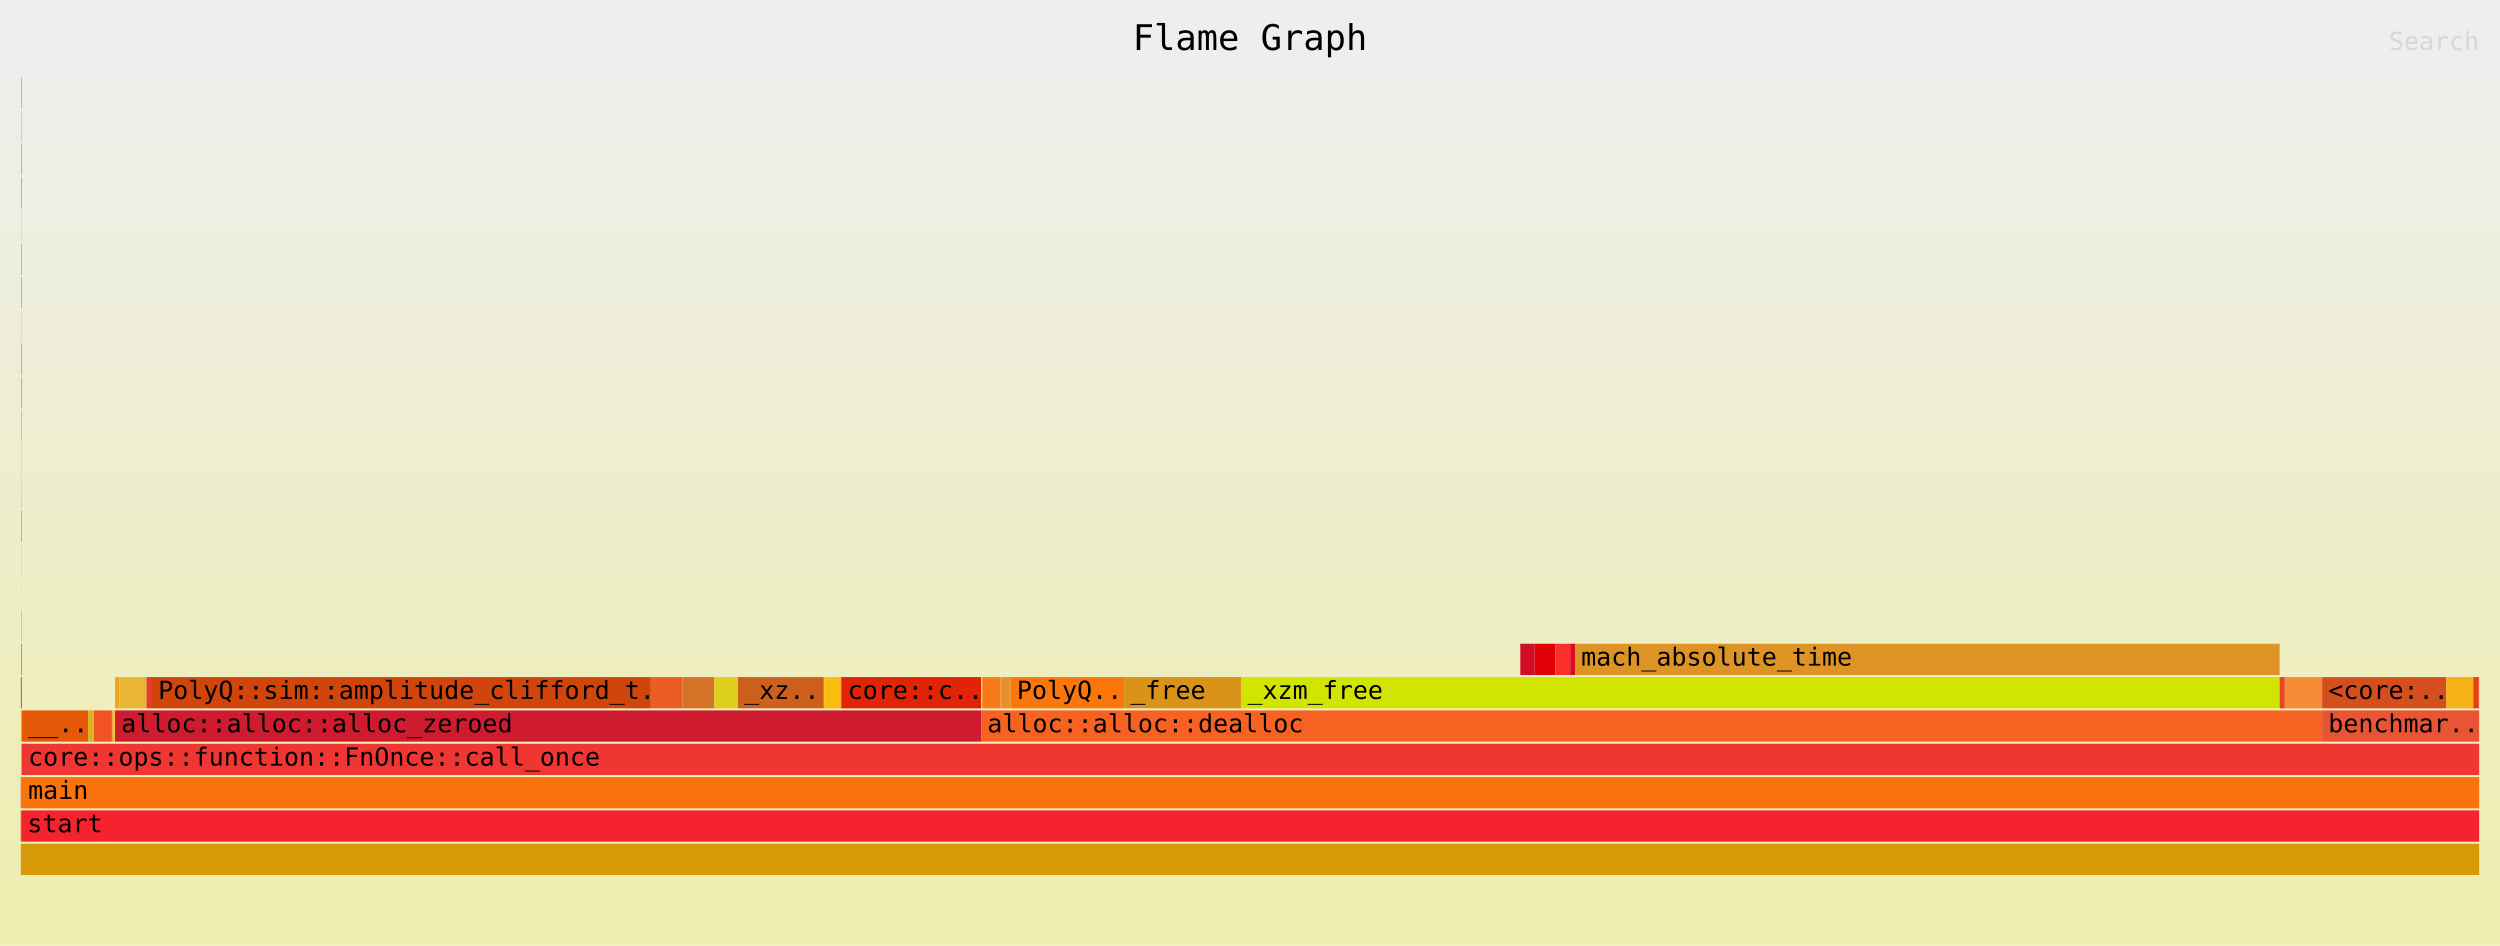
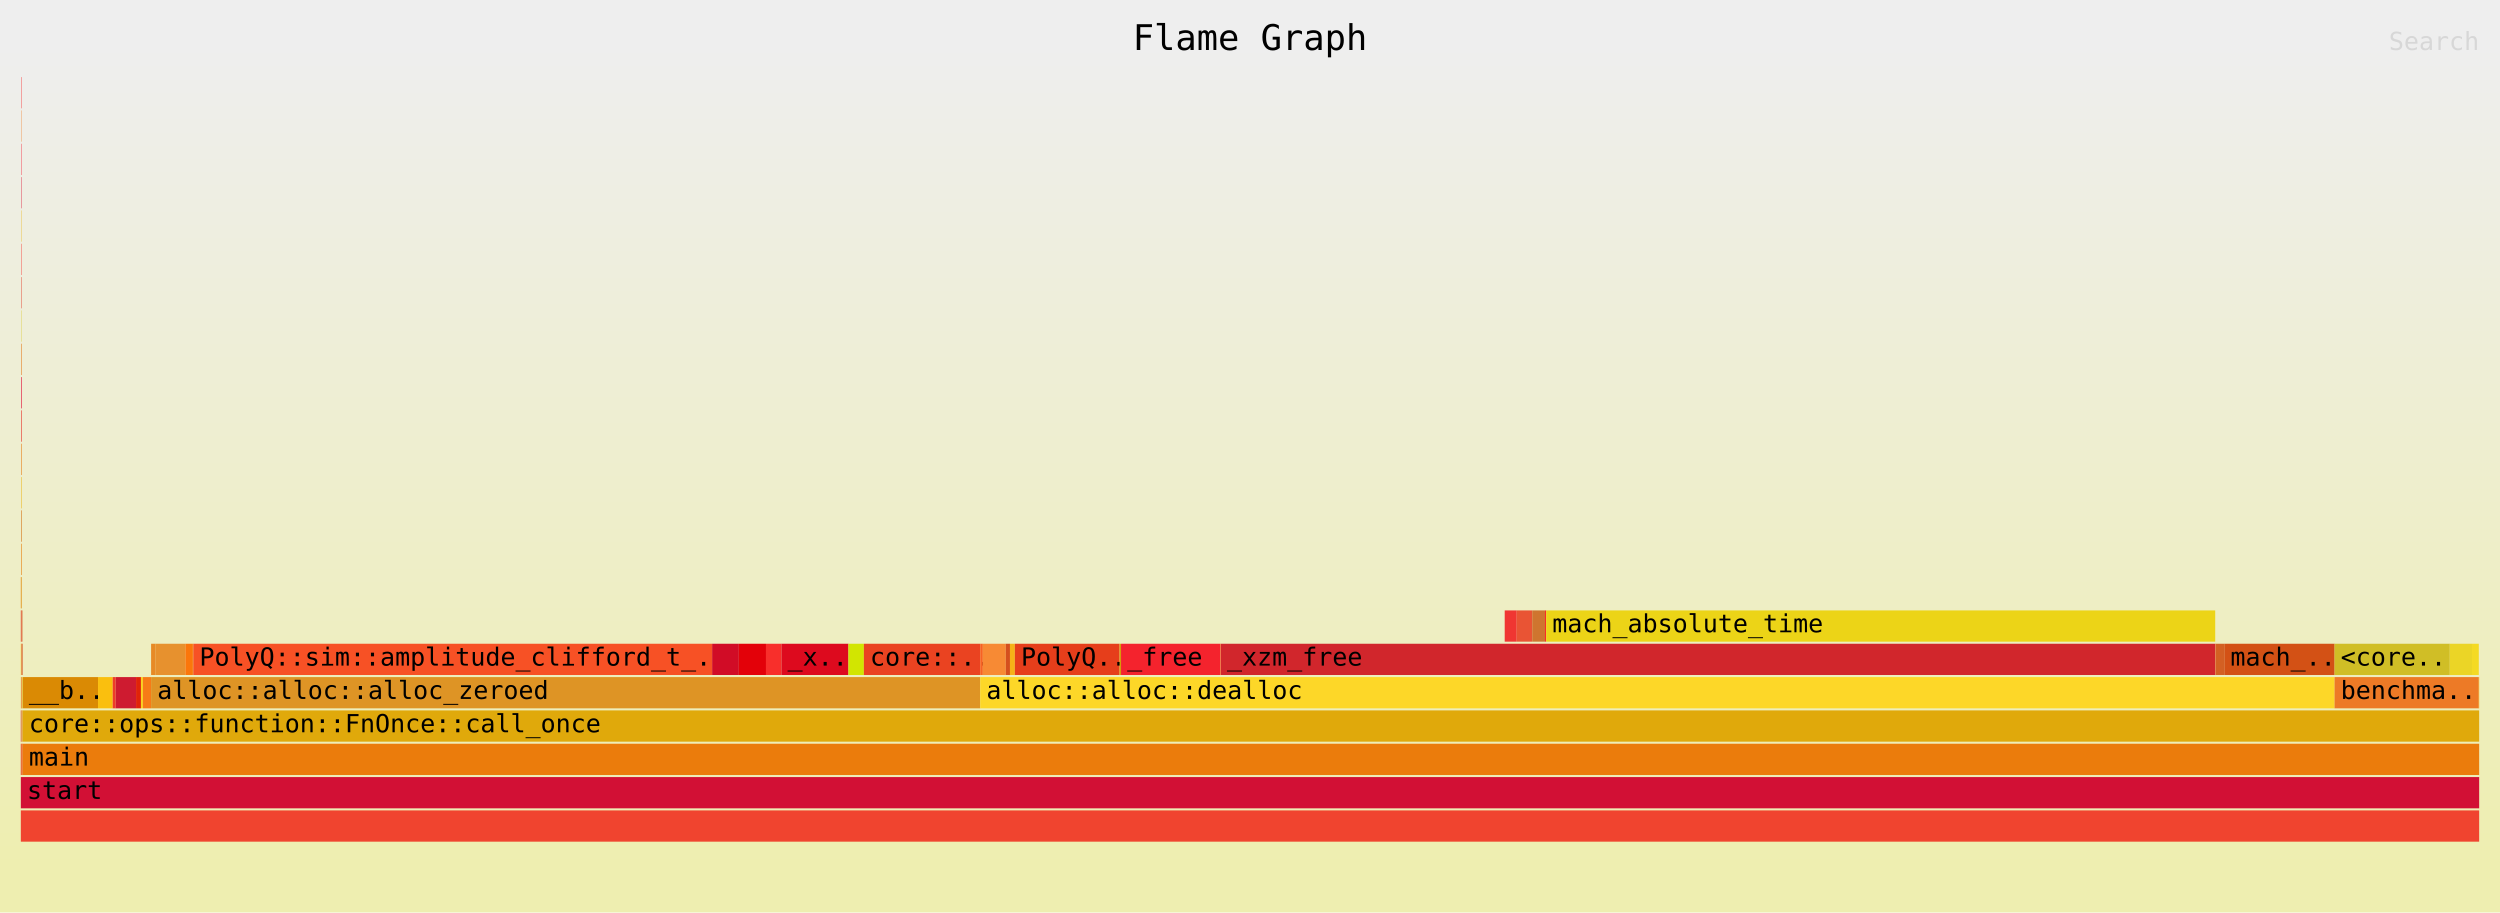
- <svg xmlns="http://www.w3.org/2000/svg" xmlns:ns1="http://github.com/jonhoo/inferno" version="1.1" width="1200" height="454" viewBox="0 0 1200 454">
+ <svg xmlns="http://www.w3.org/2000/svg" xmlns:ns1="http://github.com/jonhoo/inferno" version="1.1" width="1200" height="438" viewBox="0 0 1200 438">
  <defs>
    <linearGradient id="background" y1="0" y2="1" x1="0" x2="0">
      <stop stop-color="#eeeeee" offset="5%" />
      <stop stop-color="#eeeeb0" offset="95%" />
    </linearGradient>
  </defs>
  <style type="text/css">
text { font-family:monospace; font-size:12px }
#title { text-anchor:middle; font-size:17px; }
#matched { text-anchor:end; }
#search { text-anchor:end; opacity:0.1; cursor:pointer; }
#search:hover, #search.show { opacity:1; }
#subtitle { text-anchor:middle; font-color:rgb(160,160,160); }
#unzoom { cursor:pointer; }
#frames &gt; *:hover { stroke:black; stroke-width:0.5; cursor:pointer; }
.hide { display:none; }
.parent { opacity:0.5; }
</style>
-   <rect x="0" y="0" width="100%" height="454" fill="url(#background)" />
+   <rect x="0" y="0" width="100%" height="438" fill="url(#background)" />
  <text id="title" fill="rgb(0,0,0)" x="50%" y="24.00">Flame Graph</text>
-   <text id="details" fill="rgb(0,0,0)" x="10" y="437.00"> </text>
+   <text id="details" fill="rgb(0,0,0)" x="10" y="421.00"> </text>
  <text id="unzoom" class="hide" fill="rgb(0,0,0)" x="10" y="24.00">Reset Zoom</text>
  <text id="search" fill="rgb(0,0,0)" x="1190" y="24.00">Search</text>
-   <text id="matched" fill="rgb(0,0,0)" x="1190" y="437.00"> </text>
-   <svg id="frames" x="10" width="1180" total_samples="6653">
-     <g>
-       <rect x="0%" y="389" width="0.015%" height="15" fill="rgb(227,0,7)" ns1:x="0" ns1:w="1" />
-       <text x="0.25%" y="399.50" />
-     </g>
-     <g>
-       <rect x="0%" y="373" width="0.015%" height="15" fill="rgb(217,0,24)" ns1:x="0" ns1:w="1" />
-       <text x="0.25%" y="383.50" />
-     </g>
-     <g>
-       <rect x="0%" y="357" width="0.015%" height="15" fill="rgb(221,193,54)" ns1:x="0" ns1:w="1" />
+   <text id="matched" fill="rgb(0,0,0)" x="1190" y="421.00"> </text>
+   <svg id="frames" x="10" width="1180" total_samples="6529">
+     <g>
+       <rect x="0%" y="357" width="0.015%" height="15" fill="rgb(227,0,7)" ns1:x="0" ns1:w="1" />
      <text x="0.25%" y="367.50" />
    </g>
    <g>
-       <rect x="0%" y="341" width="0.015%" height="15" fill="rgb(248,212,6)" ns1:x="0" ns1:w="1" />
+       <rect x="0%" y="341" width="0.015%" height="15" fill="rgb(217,0,24)" ns1:x="0" ns1:w="1" />
      <text x="0.25%" y="351.50" />
    </g>
    <g>
-       <rect x="0%" y="325" width="0.015%" height="15" fill="rgb(208,68,35)" ns1:x="0" ns1:w="1" />
+       <rect x="0%" y="325" width="0.015%" height="15" fill="rgb(221,193,54)" ns1:x="0" ns1:w="1" />
      <text x="0.25%" y="335.50" />
    </g>
    <g>
-       <rect x="0.015%" y="357" width="0.015%" height="15" fill="rgb(232,128,0)" ns1:x="1" ns1:w="1" />
-       <text x="0.265%" y="367.50" />
+       <rect x="0%" y="309" width="0.015%" height="15" fill="rgb(248,212,6)" ns1:x="0" ns1:w="1" />
+       <text x="0.25%" y="319.50" />
+     </g>
+     <g>
+       <rect x="0%" y="293" width="0.015%" height="15" fill="rgb(208,68,35)" ns1:x="0" ns1:w="1" />
+       <text x="0.25%" y="303.50" />
+     </g>
+     <g>
+       <rect x="0%" y="277" width="0.015%" height="15" fill="rgb(232,128,0)" ns1:x="0" ns1:w="1" />
+       <text x="0.25%" y="287.50" />
    </g>
    <g>
      <rect x="0.015%" y="341" width="0.015%" height="15" fill="rgb(207,160,47)" ns1:x="1" ns1:w="1" />
      <text x="0.265%" y="351.50" />
    </g>
    <g>
      <rect x="0.015%" y="325" width="0.015%" height="15" fill="rgb(228,23,34)" ns1:x="1" ns1:w="1" />
      <text x="0.265%" y="335.50" />
    </g>
    <g>
      <rect x="0.015%" y="309" width="0.015%" height="15" fill="rgb(218,30,26)" ns1:x="1" ns1:w="1" />
      <text x="0.265%" y="319.50" />
    </g>
    <g>
      <rect x="0.015%" y="293" width="0.015%" height="15" fill="rgb(220,122,19)" ns1:x="1" ns1:w="1" />
      <text x="0.265%" y="303.50" />
    </g>
    <g>
      <rect x="0.015%" y="277" width="0.015%" height="15" fill="rgb(250,228,42)" ns1:x="1" ns1:w="1" />
      <text x="0.265%" y="287.50" />
    </g>
    <g>
      <rect x="0.015%" y="261" width="0.015%" height="15" fill="rgb(240,193,28)" ns1:x="1" ns1:w="1" />
      <text x="0.265%" y="271.50" />
    </g>
    <g>
      <rect x="0.015%" y="245" width="0.015%" height="15" fill="rgb(216,20,37)" ns1:x="1" ns1:w="1" />
      <text x="0.265%" y="255.50" />
    </g>
    <g>
      <rect x="0.015%" y="229" width="0.015%" height="15" fill="rgb(206,188,39)" ns1:x="1" ns1:w="1" />
      <text x="0.265%" y="239.50" />
    </g>
    <g>
      <rect x="0.015%" y="213" width="0.015%" height="15" fill="rgb(217,207,13)" ns1:x="1" ns1:w="1" />
      <text x="0.265%" y="223.50" />
    </g>
    <g>
      <rect x="0.015%" y="197" width="0.015%" height="15" fill="rgb(231,73,38)" ns1:x="1" ns1:w="1" />
      <text x="0.265%" y="207.50" />
    </g>
    <g>
      <rect x="0.015%" y="181" width="0.015%" height="15" fill="rgb(225,20,46)" ns1:x="1" ns1:w="1" />
      <text x="0.265%" y="191.50" />
    </g>
    <g>
      <rect x="0.015%" y="165" width="0.015%" height="15" fill="rgb(210,31,41)" ns1:x="1" ns1:w="1" />
      <text x="0.265%" y="175.50" />
    </g>
    <g>
      <rect x="0.015%" y="149" width="0.015%" height="15" fill="rgb(221,200,47)" ns1:x="1" ns1:w="1" />
      <text x="0.265%" y="159.50" />
    </g>
    <g>
      <rect x="0.015%" y="133" width="0.015%" height="15" fill="rgb(226,26,5)" ns1:x="1" ns1:w="1" />
      <text x="0.265%" y="143.50" />
    </g>
    <g>
      <rect x="0.015%" y="117" width="0.015%" height="15" fill="rgb(249,33,26)" ns1:x="1" ns1:w="1" />
      <text x="0.265%" y="127.50" />
    </g>
    <g>
      <rect x="0.015%" y="101" width="0.015%" height="15" fill="rgb(235,183,28)" ns1:x="1" ns1:w="1" />
      <text x="0.265%" y="111.50" />
    </g>
    <g>
      <rect x="0.015%" y="85" width="0.015%" height="15" fill="rgb(221,5,38)" ns1:x="1" ns1:w="1" />
      <text x="0.265%" y="95.50" />
    </g>
    <g>
      <rect x="0.015%" y="69" width="0.015%" height="15" fill="rgb(247,18,42)" ns1:x="1" ns1:w="1" />
      <text x="0.265%" y="79.50" />
    </g>
    <g>
      <rect x="0.015%" y="53" width="0.015%" height="15" fill="rgb(241,131,45)" ns1:x="1" ns1:w="1" />
      <text x="0.265%" y="63.50" />
    </g>
    <g>
      <rect x="0.015%" y="37" width="0.015%" height="15" fill="rgb(249,31,29)" ns1:x="1" ns1:w="1" />
      <text x="0.265%" y="47.50" />
    </g>
    <g>
-       <rect x="0.015%" y="373" width="0.03%" height="15" fill="rgb(225,111,53)" ns1:x="1" ns1:w="2" />
-       <text x="0.265%" y="383.50" />
-     </g>
-     <g>
-       <rect x="0.03%" y="357" width="0.015%" height="15" fill="rgb(238,160,17)" ns1:x="2" ns1:w="1" />
-       <text x="0.28%" y="367.50" />
-     </g>
-     <g>
-       <rect x="0.03%" y="341" width="0.015%" height="15" fill="rgb(214,148,48)" ns1:x="2" ns1:w="1" />
-       <text x="0.28%" y="351.50" />
-     </g>
-     <g>
-       <rect x="0.03%" y="325" width="0.015%" height="15" fill="rgb(232,36,49)" ns1:x="2" ns1:w="1" />
-       <text x="0.28%" y="335.50" />
-     </g>
-     <g>
-       <rect x="0.03%" y="309" width="0.015%" height="15" fill="rgb(209,103,24)" ns1:x="2" ns1:w="1" />
-       <text x="0.28%" y="319.50" />
-     </g>
-     <g>
-       <rect x="0.045%" y="341" width="2.705%" height="15" fill="rgb(229,88,8)" ns1:x="3" ns1:w="180" />
-       <text x="0.295%" y="351.50">__..</text>
-     </g>
-     <g>
-       <rect x="2.751%" y="341" width="0.18%" height="15" fill="rgb(213,181,19)" ns1:x="183" ns1:w="12" />
-       <text x="3.001%" y="351.50" />
-     </g>
-     <g>
-       <rect x="2.931%" y="341" width="0.03%" height="15" fill="rgb(254,191,54)" ns1:x="195" ns1:w="2" />
-       <text x="3.181%" y="351.50" />
-     </g>
-     <g>
-       <rect x="2.961%" y="341" width="0.737%" height="15" fill="rgb(241,83,37)" ns1:x="197" ns1:w="49" />
-       <text x="3.211%" y="351.50" />
-     </g>
-     <g>
-       <rect x="3.698%" y="341" width="0.015%" height="15" fill="rgb(233,36,39)" ns1:x="246" ns1:w="1" />
-       <text x="3.948%" y="351.50" />
-     </g>
-     <g>
-       <rect x="3.713%" y="341" width="0.015%" height="15" fill="rgb(226,3,54)" ns1:x="247" ns1:w="1" />
-       <text x="3.963%" y="351.50" />
-     </g>
-     <g>
-       <rect x="3.728%" y="341" width="0.105%" height="15" fill="rgb(245,192,40)" ns1:x="248" ns1:w="7" />
-       <text x="3.978%" y="351.50" />
-     </g>
-     <g>
-       <rect x="3.833%" y="325" width="0.18%" height="15" fill="rgb(238,167,29)" ns1:x="255" ns1:w="12" />
-       <text x="4.083%" y="335.50" />
-     </g>
-     <g>
-       <rect x="4.013%" y="325" width="1.097%" height="15" fill="rgb(232,182,51)" ns1:x="267" ns1:w="73" />
-       <text x="4.263%" y="335.50" />
-     </g>
-     <g>
-       <rect x="5.111%" y="325" width="0.226%" height="15" fill="rgb(231,60,39)" ns1:x="340" ns1:w="15" />
-       <text x="5.361%" y="335.50" />
-     </g>
-     <g>
-       <rect x="5.336%" y="325" width="20.292%" height="15" fill="rgb(208,69,12)" ns1:x="355" ns1:w="1350" />
-       <text x="5.586%" y="335.50">PolyQ::sim::amplitude_clifford_t..</text>
-     </g>
-     <g>
-       <rect x="25.628%" y="325" width="1.293%" height="15" fill="rgb(235,93,37)" ns1:x="1705" ns1:w="86" />
-       <text x="25.878%" y="335.50" />
-     </g>
-     <g>
-       <rect x="26.92%" y="325" width="1.293%" height="15" fill="rgb(213,116,39)" ns1:x="1791" ns1:w="86" />
-       <text x="27.17%" y="335.50" />
-     </g>
-     <g>
-       <rect x="28.213%" y="325" width="0.962%" height="15" fill="rgb(222,207,29)" ns1:x="1877" ns1:w="64" />
-       <text x="28.463%" y="335.50" />
-     </g>
-     <g>
-       <rect x="29.175%" y="325" width="3.487%" height="15" fill="rgb(206,96,30)" ns1:x="1941" ns1:w="232" />
-       <text x="29.425%" y="335.50">_xz..</text>
-     </g>
-     <g>
-       <rect x="32.662%" y="325" width="0.015%" height="15" fill="rgb(218,138,4)" ns1:x="2173" ns1:w="1" />
-       <text x="32.912%" y="335.50" />
-     </g>
-     <g>
-       <rect x="32.677%" y="325" width="0.676%" height="15" fill="rgb(250,191,14)" ns1:x="2174" ns1:w="45" />
-       <text x="32.927%" y="335.50" />
-     </g>
-     <g>
-       <rect x="33.353%" y="325" width="0.03%" height="15" fill="rgb(239,60,40)" ns1:x="2219" ns1:w="2" />
-       <text x="33.603%" y="335.50" />
-     </g>
-     <g>
-       <rect x="3.833%" y="341" width="35.232%" height="15" fill="rgb(206,27,48)" ns1:x="255" ns1:w="2344" />
-       <text x="4.083%" y="351.50">alloc::alloc::alloc_zeroed</text>
-     </g>
-     <g>
-       <rect x="33.383%" y="325" width="5.682%" height="15" fill="rgb(225,35,8)" ns1:x="2221" ns1:w="378" />
-       <text x="33.633%" y="335.50">core::c..</text>
-     </g>
-     <g>
-       <rect x="39.065%" y="325" width="0.045%" height="15" fill="rgb(250,213,24)" ns1:x="2599" ns1:w="3" />
-       <text x="39.315%" y="335.50" />
-     </g>
-     <g>
-       <rect x="39.11%" y="325" width="0.737%" height="15" fill="rgb(247,123,22)" ns1:x="2602" ns1:w="49" />
-       <text x="39.36%" y="335.50" />
-     </g>
-     <g>
-       <rect x="39.847%" y="325" width="0.06%" height="15" fill="rgb(231,138,38)" ns1:x="2651" ns1:w="4" />
-       <text x="40.097%" y="335.50" />
-     </g>
-     <g>
-       <rect x="39.907%" y="325" width="0.361%" height="15" fill="rgb(231,145,46)" ns1:x="2655" ns1:w="24" />
-       <text x="40.157%" y="335.50" />
-     </g>
-     <g>
-       <rect x="40.267%" y="325" width="4.614%" height="15" fill="rgb(251,118,11)" ns1:x="2679" ns1:w="307" />
-       <text x="40.517%" y="335.50">PolyQ..</text>
-     </g>
-     <g>
-       <rect x="44.882%" y="325" width="4.75%" height="15" fill="rgb(217,147,25)" ns1:x="2986" ns1:w="316" />
-       <text x="45.132%" y="335.50">_free</text>
-     </g>
-     <g>
-       <rect x="49.632%" y="325" width="0.015%" height="15" fill="rgb(247,81,37)" ns1:x="3302" ns1:w="1" />
-       <text x="49.882%" y="335.50" />
-     </g>
-     <g>
-       <rect x="60.995%" y="309" width="0.586%" height="15" fill="rgb(209,12,38)" ns1:x="4058" ns1:w="39" />
-       <text x="61.245%" y="319.50" />
-     </g>
-     <g>
-       <rect x="61.581%" y="309" width="0.842%" height="15" fill="rgb(227,1,9)" ns1:x="4097" ns1:w="56" />
-       <text x="61.831%" y="319.50" />
-     </g>
-     <g>
-       <rect x="62.423%" y="309" width="0.601%" height="15" fill="rgb(248,47,43)" ns1:x="4153" ns1:w="40" />
-       <text x="62.673%" y="319.50" />
-     </g>
-     <g>
-       <rect x="63.024%" y="309" width="0.195%" height="15" fill="rgb(221,10,30)" ns1:x="4193" ns1:w="13" />
-       <text x="63.274%" y="319.50" />
-     </g>
-     <g>
-       <rect x="49.647%" y="325" width="42.237%" height="15" fill="rgb(210,229,1)" ns1:x="3303" ns1:w="2810" />
-       <text x="49.897%" y="335.50">_xzm_free</text>
-     </g>
-     <g>
-       <rect x="63.22%" y="309" width="28.664%" height="15" fill="rgb(222,148,37)" ns1:x="4206" ns1:w="1907" />
-       <text x="63.47%" y="319.50">mach_absolute_time</text>
-     </g>
-     <g>
-       <rect x="91.883%" y="325" width="0.21%" height="15" fill="rgb(234,67,33)" ns1:x="6113" ns1:w="14" />
-       <text x="92.133%" y="335.50" />
-     </g>
-     <g>
-       <rect x="39.065%" y="341" width="54.547%" height="15" fill="rgb(247,98,35)" ns1:x="2599" ns1:w="3629" />
-       <text x="39.315%" y="351.50">alloc::alloc::dealloc</text>
-     </g>
-     <g>
-       <rect x="92.094%" y="325" width="1.518%" height="15" fill="rgb(247,138,52)" ns1:x="6127" ns1:w="101" />
-       <text x="92.344%" y="335.50" />
-     </g>
-     <g>
-       <rect x="93.612%" y="325" width="5.05%" height="15" fill="rgb(213,79,30)" ns1:x="6228" ns1:w="336" />
-       <text x="93.862%" y="335.50">&lt;core:..</text>
-     </g>
-     <g>
-       <rect x="98.662%" y="325" width="1.097%" height="15" fill="rgb(246,177,23)" ns1:x="6564" ns1:w="73" />
-       <text x="98.912%" y="335.50" />
-     </g>
-     <g>
-       <rect x="99.76%" y="325" width="0.226%" height="15" fill="rgb(230,62,27)" ns1:x="6637" ns1:w="15" />
-       <text x="100.01%" y="335.50" />
-     </g>
-     <g>
-       <rect x="0%" y="405" width="100%" height="15" fill="rgb(216,154,8)" ns1:x="0" ns1:w="6653" />
-       <text x="0.25%" y="415.50" />
-     </g>
-     <g>
-       <rect x="0.015%" y="389" width="99.985%" height="15" fill="rgb(244,35,45)" ns1:x="1" ns1:w="6652" />
-       <text x="0.265%" y="399.50">start</text>
-     </g>
-     <g>
-       <rect x="0.045%" y="373" width="99.955%" height="15" fill="rgb(251,115,12)" ns1:x="3" ns1:w="6650" />
-       <text x="0.295%" y="383.50">main</text>
-     </g>
-     <g>
-       <rect x="0.045%" y="357" width="99.955%" height="15" fill="rgb(240,54,50)" ns1:x="3" ns1:w="6650" />
-       <text x="0.295%" y="367.50">core::ops::function::FnOnce::call_once</text>
-     </g>
-     <g>
-       <rect x="93.612%" y="341" width="6.388%" height="15" fill="rgb(233,84,52)" ns1:x="6228" ns1:w="425" />
-       <text x="93.862%" y="351.50">benchmar..</text>
-     </g>
-     <g>
-       <rect x="99.985%" y="325" width="0.015%" height="15" fill="rgb(207,117,47)" ns1:x="6652" ns1:w="1" />
+       <rect x="0.031%" y="341" width="0.015%" height="15" fill="rgb(225,111,53)" ns1:x="2" ns1:w="1" />
+       <text x="0.281%" y="351.50" />
+     </g>
+     <g>
+       <rect x="0.031%" y="325" width="0.015%" height="15" fill="rgb(238,160,17)" ns1:x="2" ns1:w="1" />
+       <text x="0.281%" y="335.50" />
+     </g>
+     <g>
+       <rect x="0.031%" y="309" width="0.015%" height="15" fill="rgb(214,148,48)" ns1:x="2" ns1:w="1" />
+       <text x="0.281%" y="319.50" />
+     </g>
+     <g>
+       <rect x="0.031%" y="293" width="0.015%" height="15" fill="rgb(232,36,49)" ns1:x="2" ns1:w="1" />
+       <text x="0.281%" y="303.50" />
+     </g>
+     <g>
+       <rect x="0.031%" y="277" width="0.015%" height="15" fill="rgb(209,103,24)" ns1:x="2" ns1:w="1" />
+       <text x="0.281%" y="287.50" />
+     </g>
+     <g>
+       <rect x="0.031%" y="261" width="0.015%" height="15" fill="rgb(229,88,8)" ns1:x="2" ns1:w="1" />
+       <text x="0.281%" y="271.50" />
+     </g>
+     <g>
+       <rect x="0.031%" y="245" width="0.015%" height="15" fill="rgb(213,181,19)" ns1:x="2" ns1:w="1" />
+       <text x="0.281%" y="255.50" />
+     </g>
+     <g>
+       <rect x="0.031%" y="229" width="0.015%" height="15" fill="rgb(254,191,54)" ns1:x="2" ns1:w="1" />
+       <text x="0.281%" y="239.50" />
+     </g>
+     <g>
+       <rect x="0.031%" y="213" width="0.015%" height="15" fill="rgb(241,83,37)" ns1:x="2" ns1:w="1" />
+       <text x="0.281%" y="223.50" />
+     </g>
+     <g>
+       <rect x="0.031%" y="197" width="0.015%" height="15" fill="rgb(233,36,39)" ns1:x="2" ns1:w="1" />
+       <text x="0.281%" y="207.50" />
+     </g>
+     <g>
+       <rect x="0.031%" y="181" width="0.015%" height="15" fill="rgb(226,3,54)" ns1:x="2" ns1:w="1" />
+       <text x="0.281%" y="191.50" />
+     </g>
+     <g>
+       <rect x="0.031%" y="165" width="0.015%" height="15" fill="rgb(245,192,40)" ns1:x="2" ns1:w="1" />
+       <text x="0.281%" y="175.50" />
+     </g>
+     <g>
+       <rect x="0.046%" y="341" width="0.015%" height="15" fill="rgb(238,167,29)" ns1:x="3" ns1:w="1" />
+       <text x="0.296%" y="351.50" />
+     </g>
+     <g>
+       <rect x="0.046%" y="325" width="0.015%" height="15" fill="rgb(232,182,51)" ns1:x="3" ns1:w="1" />
+       <text x="0.296%" y="335.50" />
+     </g>
+     <g>
+       <rect x="0.046%" y="309" width="0.015%" height="15" fill="rgb(231,60,39)" ns1:x="3" ns1:w="1" />
+       <text x="0.296%" y="319.50" />
+     </g>
+     <g>
+       <rect x="0.046%" y="293" width="0.015%" height="15" fill="rgb(208,69,12)" ns1:x="3" ns1:w="1" />
+       <text x="0.296%" y="303.50" />
+     </g>
+     <g>
+       <rect x="0.015%" y="357" width="0.061%" height="15" fill="rgb(235,93,37)" ns1:x="1" ns1:w="4" />
+       <text x="0.265%" y="367.50" />
+     </g>
+     <g>
+       <rect x="0.061%" y="341" width="0.015%" height="15" fill="rgb(213,116,39)" ns1:x="4" ns1:w="1" />
+       <text x="0.311%" y="351.50" />
+     </g>
+     <g>
+       <rect x="0.061%" y="325" width="0.015%" height="15" fill="rgb(222,207,29)" ns1:x="4" ns1:w="1" />
+       <text x="0.311%" y="335.50" />
+     </g>
+     <g>
+       <rect x="0.061%" y="309" width="0.015%" height="15" fill="rgb(206,96,30)" ns1:x="4" ns1:w="1" />
+       <text x="0.311%" y="319.50" />
+     </g>
+     <g>
+       <rect x="0.077%" y="325" width="3.063%" height="15" fill="rgb(218,138,4)" ns1:x="5" ns1:w="200" />
+       <text x="0.327%" y="335.50">__b..</text>
+     </g>
+     <g>
+       <rect x="3.14%" y="325" width="0.597%" height="15" fill="rgb(250,191,14)" ns1:x="205" ns1:w="39" />
+       <text x="3.39%" y="335.50" />
+     </g>
+     <g>
+       <rect x="3.737%" y="325" width="0.122%" height="15" fill="rgb(239,60,40)" ns1:x="244" ns1:w="8" />
+       <text x="3.987%" y="335.50" />
+     </g>
+     <g>
+       <rect x="3.86%" y="325" width="0.827%" height="15" fill="rgb(206,27,48)" ns1:x="252" ns1:w="54" />
+       <text x="4.11%" y="335.50" />
+     </g>
+     <g>
+       <rect x="4.687%" y="325" width="0.199%" height="15" fill="rgb(225,35,8)" ns1:x="306" ns1:w="13" />
+       <text x="4.937%" y="335.50" />
+     </g>
+     <g>
+       <rect x="4.886%" y="325" width="0.077%" height="15" fill="rgb(250,213,24)" ns1:x="319" ns1:w="5" />
+       <text x="5.136%" y="335.50" />
+     </g>
+     <g>
+       <rect x="4.963%" y="325" width="0.337%" height="15" fill="rgb(247,123,22)" ns1:x="324" ns1:w="22" />
+       <text x="5.213%" y="335.50" />
+     </g>
+     <g>
+       <rect x="5.299%" y="309" width="0.169%" height="15" fill="rgb(231,138,38)" ns1:x="346" ns1:w="11" />
+       <text x="5.549%" y="319.50" />
+     </g>
+     <g>
+       <rect x="5.468%" y="309" width="1.225%" height="15" fill="rgb(231,145,46)" ns1:x="357" ns1:w="80" />
+       <text x="5.718%" y="319.50" />
+     </g>
+     <g>
+       <rect x="6.693%" y="309" width="0.306%" height="15" fill="rgb(251,118,11)" ns1:x="437" ns1:w="20" />
+       <text x="6.943%" y="319.50" />
+     </g>
+     <g>
+       <rect x="7%" y="309" width="0.015%" height="15" fill="rgb(217,147,25)" ns1:x="457" ns1:w="1" />
+       <text x="7.25%" y="319.50" />
+     </g>
+     <g>
+       <rect x="7.015%" y="309" width="21.106%" height="15" fill="rgb(247,81,37)" ns1:x="458" ns1:w="1378" />
+       <text x="7.265%" y="319.50">PolyQ::sim::amplitude_clifford_t_..</text>
+     </g>
+     <g>
+       <rect x="28.121%" y="309" width="1.087%" height="15" fill="rgb(209,12,38)" ns1:x="1836" ns1:w="71" />
+       <text x="28.371%" y="319.50" />
+     </g>
+     <g>
+       <rect x="29.208%" y="309" width="1.103%" height="15" fill="rgb(227,1,9)" ns1:x="1907" ns1:w="72" />
+       <text x="29.458%" y="319.50" />
+     </g>
+     <g>
+       <rect x="30.311%" y="309" width="0.628%" height="15" fill="rgb(248,47,43)" ns1:x="1979" ns1:w="41" />
+       <text x="30.561%" y="319.50" />
+     </g>
+     <g>
+       <rect x="30.939%" y="309" width="2.726%" height="15" fill="rgb(221,10,30)" ns1:x="2020" ns1:w="178" />
+       <text x="31.189%" y="319.50">_x..</text>
+     </g>
+     <g>
+       <rect x="33.665%" y="309" width="0.628%" height="15" fill="rgb(210,229,1)" ns1:x="2198" ns1:w="41" />
+       <text x="33.915%" y="319.50" />
+     </g>
+     <g>
+       <rect x="5.299%" y="325" width="33.727%" height="15" fill="rgb(222,148,37)" ns1:x="346" ns1:w="2202" />
+       <text x="5.549%" y="335.50">alloc::alloc::alloc_zeroed</text>
+     </g>
+     <g>
+       <rect x="34.293%" y="309" width="4.733%" height="15" fill="rgb(234,67,33)" ns1:x="2239" ns1:w="309" />
+       <text x="34.543%" y="319.50">core::..</text>
+     </g>
+     <g>
+       <rect x="39.026%" y="309" width="0.107%" height="15" fill="rgb(247,98,35)" ns1:x="2548" ns1:w="7" />
+       <text x="39.276%" y="319.50" />
+     </g>
+     <g>
+       <rect x="39.133%" y="309" width="0.934%" height="15" fill="rgb(247,138,52)" ns1:x="2555" ns1:w="61" />
+       <text x="39.383%" y="319.50" />
+     </g>
+     <g>
+       <rect x="40.067%" y="309" width="0.169%" height="15" fill="rgb(213,79,30)" ns1:x="2616" ns1:w="11" />
+       <text x="40.317%" y="319.50" />
+     </g>
+     <g>
+       <rect x="40.236%" y="309" width="0.199%" height="15" fill="rgb(246,177,23)" ns1:x="2627" ns1:w="13" />
+       <text x="40.486%" y="319.50" />
+     </g>
+     <g>
+       <rect x="40.435%" y="309" width="4.258%" height="15" fill="rgb(230,62,27)" ns1:x="2640" ns1:w="278" />
+       <text x="40.685%" y="319.50">PolyQ..</text>
+     </g>
+     <g>
+       <rect x="44.693%" y="309" width="0.061%" height="15" fill="rgb(216,154,8)" ns1:x="2918" ns1:w="4" />
+       <text x="44.943%" y="319.50" />
+     </g>
+     <g>
+       <rect x="44.754%" y="309" width="4.043%" height="15" fill="rgb(244,35,45)" ns1:x="2922" ns1:w="264" />
+       <text x="45.004%" y="319.50">_free</text>
+     </g>
+     <g>
+       <rect x="48.798%" y="309" width="0.015%" height="15" fill="rgb(251,115,12)" ns1:x="3186" ns1:w="1" />
+       <text x="49.048%" y="319.50" />
+     </g>
+     <g>
+       <rect x="60.361%" y="293" width="0.49%" height="15" fill="rgb(240,54,50)" ns1:x="3941" ns1:w="32" />
+       <text x="60.611%" y="303.50" />
+     </g>
+     <g>
+       <rect x="60.852%" y="293" width="0.628%" height="15" fill="rgb(233,84,52)" ns1:x="3973" ns1:w="41" />
+       <text x="61.102%" y="303.50" />
+     </g>
+     <g>
+       <rect x="61.48%" y="293" width="0.521%" height="15" fill="rgb(207,117,47)" ns1:x="4014" ns1:w="34" />
+       <text x="61.73%" y="303.50" />
+     </g>
+     <g>
+       <rect x="62%" y="293" width="0.046%" height="15" fill="rgb(249,43,39)" ns1:x="4048" ns1:w="3" />
+       <text x="62.25%" y="303.50" />
+     </g>
+     <g>
+       <rect x="48.813%" y="309" width="40.45%" height="15" fill="rgb(209,38,44)" ns1:x="3187" ns1:w="2641" />
+       <text x="49.063%" y="319.50">_xzm_free</text>
+     </g>
+     <g>
+       <rect x="62.046%" y="293" width="27.217%" height="15" fill="rgb(236,212,23)" ns1:x="4051" ns1:w="1777" />
+       <text x="62.296%" y="303.50">mach_absolute_time</text>
+     </g>
+     <g>
+       <rect x="89.263%" y="309" width="0.015%" height="15" fill="rgb(242,79,21)" ns1:x="5828" ns1:w="1" />
+       <text x="89.513%" y="319.50" />
+     </g>
+     <g>
+       <rect x="89.279%" y="309" width="0.352%" height="15" fill="rgb(211,96,35)" ns1:x="5829" ns1:w="23" />
+       <text x="89.529%" y="319.50" />
+     </g>
+     <g>
+       <rect x="39.026%" y="325" width="55.093%" height="15" fill="rgb(253,215,40)" ns1:x="2548" ns1:w="3597" />
+       <text x="39.276%" y="335.50">alloc::alloc::dealloc</text>
+     </g>
+     <g>
+       <rect x="89.631%" y="309" width="4.488%" height="15" fill="rgb(211,81,21)" ns1:x="5852" ns1:w="293" />
+       <text x="89.881%" y="319.50">mach_..</text>
+     </g>
+     <g>
+       <rect x="94.118%" y="309" width="4.687%" height="15" fill="rgb(208,190,38)" ns1:x="6145" ns1:w="306" />
+       <text x="94.368%" y="319.50">&lt;core..</text>
+     </g>
+     <g>
+       <rect x="98.805%" y="309" width="0.904%" height="15" fill="rgb(235,213,38)" ns1:x="6451" ns1:w="59" />
+       <text x="99.055%" y="319.50" />
+     </g>
+     <g>
+       <rect x="94.118%" y="325" width="5.866%" height="15" fill="rgb(237,122,38)" ns1:x="6145" ns1:w="383" />
+       <text x="94.368%" y="335.50">benchma..</text>
+     </g>
+     <g>
+       <rect x="99.709%" y="309" width="0.276%" height="15" fill="rgb(244,218,35)" ns1:x="6510" ns1:w="18" />
+       <text x="99.959%" y="319.50" />
+     </g>
+     <g>
+       <rect x="0%" y="389" width="100%" height="15" fill="rgb(240,68,47)" ns1:x="0" ns1:w="6529" />
+       <text x="0.25%" y="399.50" />
+     </g>
+     <g>
+       <rect x="0%" y="373" width="100%" height="15" fill="rgb(210,16,53)" ns1:x="0" ns1:w="6529" />
+       <text x="0.25%" y="383.50">start</text>
+     </g>
+     <g>
+       <rect x="0.077%" y="357" width="99.923%" height="15" fill="rgb(235,124,12)" ns1:x="5" ns1:w="6524" />
+       <text x="0.327%" y="367.50">main</text>
+     </g>
+     <g>
+       <rect x="0.077%" y="341" width="99.923%" height="15" fill="rgb(224,169,11)" ns1:x="5" ns1:w="6524" />
+       <text x="0.327%" y="351.50">core::ops::function::FnOnce::call_once</text>
+     </g>
+     <g>
+       <rect x="99.985%" y="325" width="0.015%" height="15" fill="rgb(250,166,2)" ns1:x="6528" ns1:w="1" />
      <text x="100.235%" y="335.50" />
    </g>
  </svg>
</svg>
